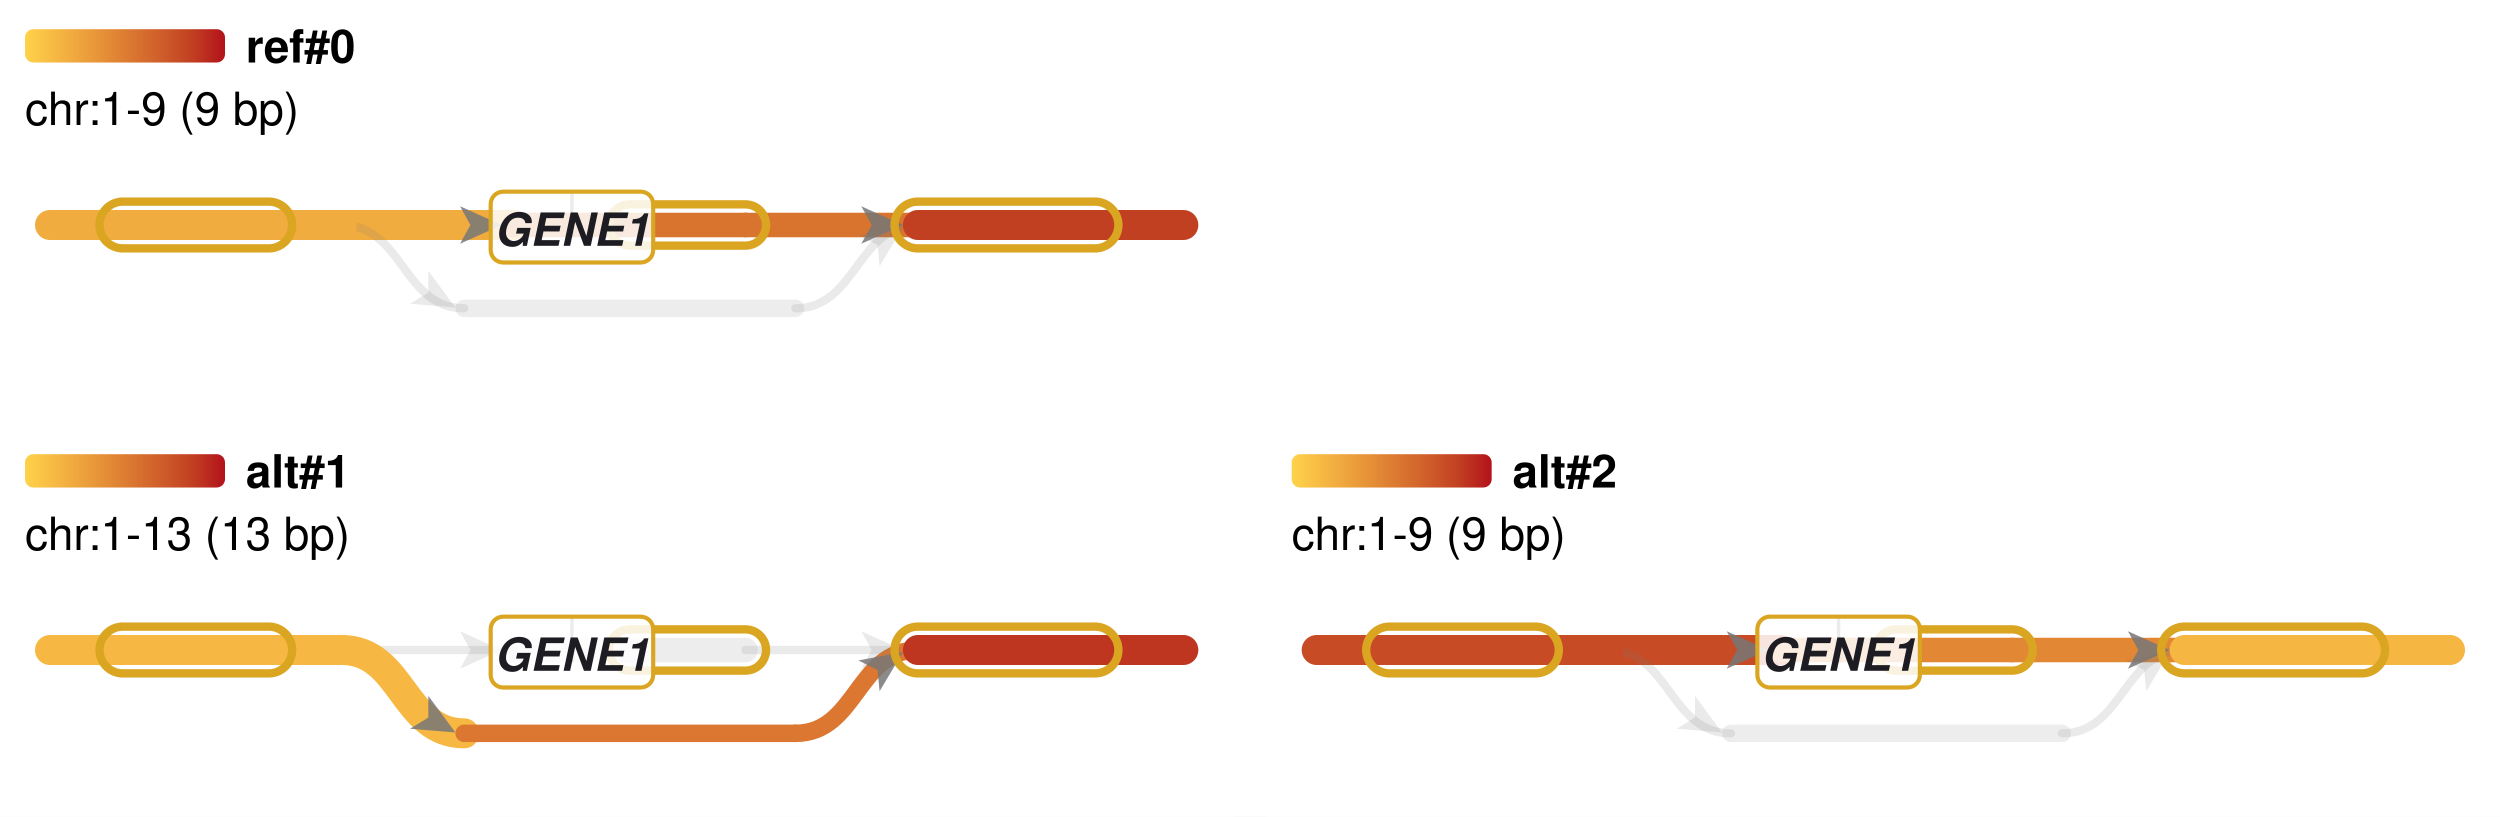
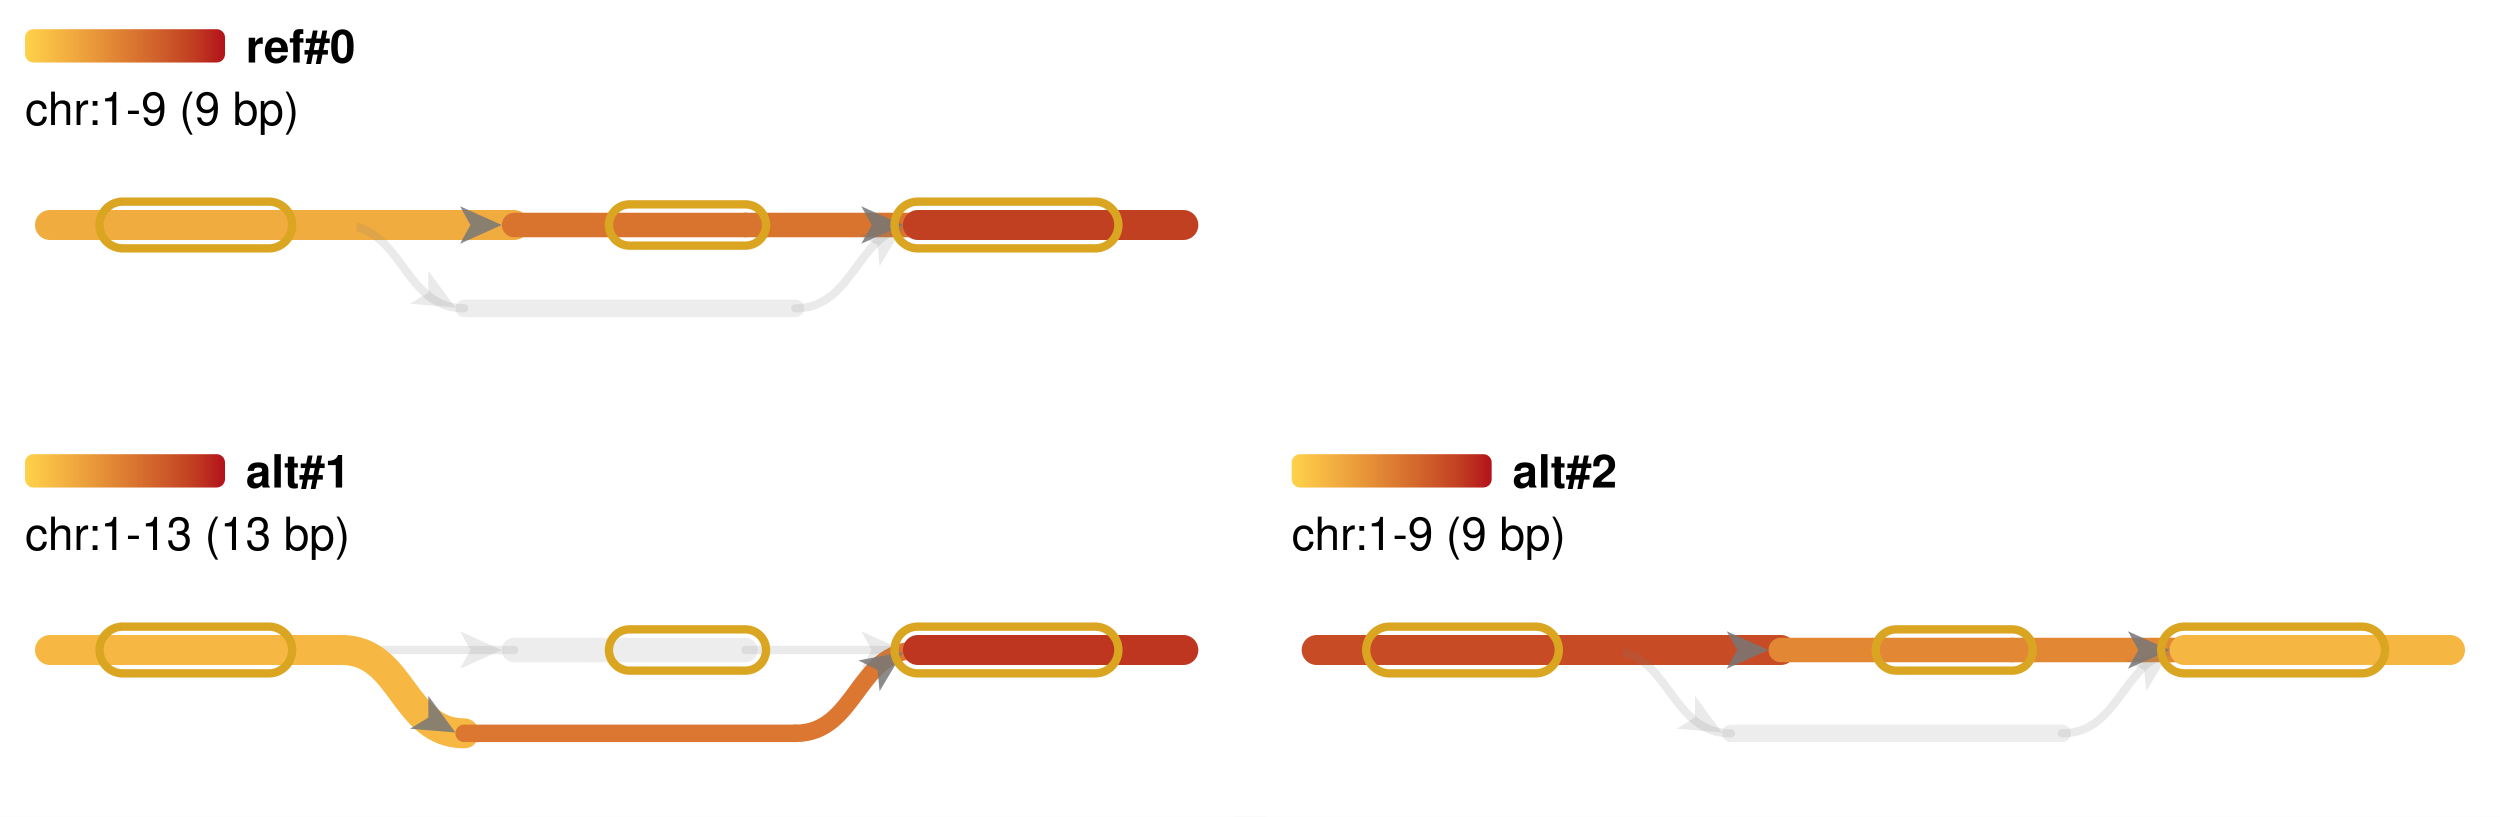
<svg xmlns="http://www.w3.org/2000/svg" width="600" height="196" viewBox="0 0 600 196">
  <rect width="600" height="196" fill="#fff" />
  <linearGradient id="key0">
    <stop offset="0" stop-color="rgb(255, 210, 74)" />
    <stop offset="0.167" stop-color="rgb(245, 182, 66)" />
    <stop offset="0.333" stop-color="rgb(234, 154, 58)" />
    <stop offset="0.5" stop-color="rgb(221, 125, 50)" />
    <stop offset="0.667" stop-color="rgb(208, 96, 42)" />
    <stop offset="0.833" stop-color="rgb(194, 64, 34)" />
    <stop offset="1" stop-color="rgb(179, 18, 27)" />
  </linearGradient>
  <g transform="translate(6 2)" font-family="Helvetica, Arial, sans-serif" font-size="11">
    <rect y="5" width="48" height="8" rx="2" fill="url(#key0)" />
    <text x="53" y="13">
      <tspan font-weight="bold">ref#0</tspan>
    </text>
    <text y="28">chr:1-9 (9 bp)</text>
  </g>
  <svg x="0" y="34" width="296" height="60">
    <rect x="0" y="0" width="296" height="60" fill="rgb(255,255,255)" />
    <path d="M82 20C102.7 20 102.7 20 123.4 20" fill="none" stroke="rgb(241,172,63)" stroke-width="7.2" stroke-linecap="round" stroke-linejoin="round" />
    <path d="M178.9 20C199.6 20 199.6 20 220.3 20" fill="none" stroke="rgb(217,116,47)" stroke-width="5.9" stroke-linecap="round" stroke-linejoin="round" />
    <path d="M82 20C96.7 20 96.7 40 111.4 40M190.9 40C205.6 40 205.6 20 220.3 20" fill="none" stroke="rgb(119,119,119)" stroke-opacity="0.153" stroke-width="2" stroke-linecap="round" stroke-linejoin="round" />
    <path d="M12 20L82 20" fill="none" stroke="rgb(241,172,63)" stroke-width="7.2" stroke-linecap="round" stroke-linejoin="round" />
    <path d="M220.3 20L284 20" fill="none" stroke="rgb(194,64,34)" stroke-width="7.2" stroke-linecap="round" stroke-linejoin="round" />
    <path d="M123.4 20L178.9 20" fill="none" stroke="rgb(217,116,47)" stroke-width="5.9" stroke-linecap="round" stroke-linejoin="round" />
    <path d="M111.4 40L190.9 40" fill="none" stroke="rgb(160,160,160)" stroke-opacity="0.18" stroke-width="4.2" stroke-linecap="round" stroke-linejoin="round" />
    <path d="M120.4 20L110.4 24.5L112.9 20L110.4 15.5ZM216.7 20L206.7 24.5L209.2 20L206.7 15.5Z" fill="rgb(119,119,119)" fill-opacity="0.851" />
    <path d="M109.3 39.8L98.4 38.9L102.8 36.2L102.8 31ZM216.7 20.5L211.1 29.9L210.6 24.8L206 22.5Z" fill="rgb(119,119,119)" fill-opacity="0.153" />
    <g>
      <mask id="exons0" maskUnits="userSpaceOnUse" x="0" y="0" width="296" height="60">
        <g>
          <path d="M29.5,20L64.5,20" fill="none" stroke="#fff" stroke-width="13.229" stroke-linecap="round" stroke-linejoin="round" />
          <path d="M151.1,20L178.9,20" fill="none" stroke="#fff" stroke-width="11.902" stroke-linecap="round" stroke-linejoin="round" />
          <path d="M220.3,20L262.8,20" fill="none" stroke="#fff" stroke-width="13.229" stroke-linecap="round" stroke-linejoin="round" />
          <path d="M29.5,20L64.5,20" fill="none" stroke="#000" stroke-width="9.229" stroke-linecap="round" stroke-linejoin="round" />
          <path d="M151.1,20L178.9,20" fill="none" stroke="#000" stroke-width="7.902" stroke-linecap="round" stroke-linejoin="round" />
          <path d="M220.3,20L262.8,20" fill="none" stroke="#000" stroke-width="9.229" stroke-linecap="round" stroke-linejoin="round" />
        </g>
      </mask>
      <rect width="296" height="60" fill="#daa520" mask="url(#exons0)" />
    </g>
-     <line x1="137.265" x2="137.265" y1="12" y2="23" stroke="#1c1c22" stroke-width="0.8" stroke-opacity="0.6" />
-     <rect x="117.765" y="12" width="39" height="17" rx="3" fill="#fff" fill-opacity="0.85" stroke="#daa520" />
-     <text x="137.265" y="25" font-family="Helvetica, Arial, sans-serif" font-size="11" fill="#1c1c22" text-anchor="middle">
-       <tspan font-style="italic" font-weight="600">GENE1</tspan>
-     </text>
  </svg>
  <linearGradient id="key1">
    <stop offset="0" stop-color="rgb(255, 210, 74)" />
    <stop offset="0.167" stop-color="rgb(245, 182, 66)" />
    <stop offset="0.333" stop-color="rgb(234, 154, 58)" />
    <stop offset="0.5" stop-color="rgb(221, 125, 50)" />
    <stop offset="0.667" stop-color="rgb(208, 96, 42)" />
    <stop offset="0.833" stop-color="rgb(194, 64, 34)" />
    <stop offset="1" stop-color="rgb(179, 18, 27)" />
  </linearGradient>
  <g transform="translate(6 104)" font-family="Helvetica, Arial, sans-serif" font-size="11">
    <rect y="5" width="48" height="8" rx="2" fill="url(#key1)" />
    <text x="53" y="13">
      <tspan font-weight="bold">alt#1</tspan>
    </text>
    <text y="28">chr:1-13 (13 bp)</text>
  </g>
  <svg x="0" y="136" width="296" height="60">
    <rect x="0" y="0" width="296" height="60" fill="rgb(255,255,255)" />
    <path d="M82 20C102.7 20 102.7 20 123.4 20M178.9 20C199.6 20 199.6 20 220.3 20" fill="none" stroke="rgb(119,119,119)" stroke-opacity="0.153" stroke-width="2" stroke-linecap="round" stroke-linejoin="round" />
    <path d="M82 20C96.7 20 96.7 40 111.4 40" fill="none" stroke="rgb(246,184,66)" stroke-width="7.2" stroke-linecap="round" stroke-linejoin="round" />
    <path d="M190.9 40C205.6 40 205.6 20 220.3 20" fill="none" stroke="rgb(219,119,48)" stroke-width="4.2" stroke-linecap="round" stroke-linejoin="round" />
    <path d="M12 20L82 20" fill="none" stroke="rgb(246,184,66)" stroke-width="7.2" stroke-linecap="round" stroke-linejoin="round" />
    <path d="M220.3 20L284 20" fill="none" stroke="rgb(190,53,32)" stroke-width="7.2" stroke-linecap="round" stroke-linejoin="round" />
    <path d="M123.4 20L178.9 20" fill="none" stroke="rgb(160,160,160)" stroke-opacity="0.18" stroke-width="5.9" stroke-linecap="round" stroke-linejoin="round" />
    <path d="M111.4 40L190.9 40" fill="none" stroke="rgb(219,119,48)" stroke-width="4.2" stroke-linecap="round" stroke-linejoin="round" />
    <path d="M120.4 20L110.4 24.5L112.9 20L110.4 15.5ZM216.7 20L206.7 24.5L209.2 20L206.7 15.5Z" fill="rgb(119,119,119)" fill-opacity="0.153" />
    <path d="M109.3 39.8L98.4 38.9L102.8 36.2L102.8 31ZM216.7 20.5L211.1 29.9L210.6 24.8L206 22.5Z" fill="rgb(119,119,119)" fill-opacity="0.851" />
    <g>
      <mask id="exons1" maskUnits="userSpaceOnUse" x="0" y="0" width="296" height="60">
        <g>
          <path d="M29.5,20L64.5,20" fill="none" stroke="#fff" stroke-width="13.229" stroke-linecap="round" stroke-linejoin="round" />
          <path d="M151.1,20L178.9,20" fill="none" stroke="#fff" stroke-width="11.902" stroke-linecap="round" stroke-linejoin="round" />
          <path d="M220.3,20L262.8,20" fill="none" stroke="#fff" stroke-width="13.229" stroke-linecap="round" stroke-linejoin="round" />
          <path d="M29.5,20L64.5,20" fill="none" stroke="#000" stroke-width="9.229" stroke-linecap="round" stroke-linejoin="round" />
          <path d="M151.1,20L178.9,20" fill="none" stroke="#000" stroke-width="7.902" stroke-linecap="round" stroke-linejoin="round" />
          <path d="M220.3,20L262.8,20" fill="none" stroke="#000" stroke-width="9.229" stroke-linecap="round" stroke-linejoin="round" />
        </g>
      </mask>
      <rect width="296" height="60" fill="#daa520" mask="url(#exons1)" />
    </g>
-     <line x1="137.265" x2="137.265" y1="12" y2="23" stroke="#1c1c22" stroke-width="0.8" stroke-opacity="0.6" />
-     <rect x="117.765" y="12" width="39" height="17" rx="3" fill="#fff" fill-opacity="0.85" stroke="#daa520" />
-     <text x="137.265" y="25" font-family="Helvetica, Arial, sans-serif" font-size="11" fill="#1c1c22" text-anchor="middle">
-       <tspan font-style="italic" font-weight="600">GENE1</tspan>
-     </text>
  </svg>
  <linearGradient id="key2">
    <stop offset="0" stop-color="rgb(255, 210, 74)" />
    <stop offset="0.167" stop-color="rgb(245, 182, 66)" />
    <stop offset="0.333" stop-color="rgb(234, 154, 58)" />
    <stop offset="0.5" stop-color="rgb(221, 125, 50)" />
    <stop offset="0.667" stop-color="rgb(208, 96, 42)" />
    <stop offset="0.833" stop-color="rgb(194, 64, 34)" />
    <stop offset="1" stop-color="rgb(179, 18, 27)" />
  </linearGradient>
  <g transform="translate(310 104)" font-family="Helvetica, Arial, sans-serif" font-size="11">
    <rect y="5" width="48" height="8" rx="2" fill="url(#key2)" />
    <text x="53" y="13">
      <tspan font-weight="bold">alt#2</tspan>
    </text>
    <text y="28">chr:1-9 (9 bp)</text>
  </g>
  <svg x="304" y="136" width="296" height="60">
    <rect x="0" y="0" width="296" height="60" fill="rgb(255,255,255)" />
    <path d="M82 20C102.7 20 102.7 20 123.4 20" fill="none" stroke="rgb(199,75,37)" stroke-width="7.2" stroke-linecap="round" stroke-linejoin="round" />
    <path d="M178.9 20C199.6 20 199.6 20 220.3 20" fill="none" stroke="rgb(226,135,52)" stroke-width="5.9" stroke-linecap="round" stroke-linejoin="round" />
    <path d="M82 20C96.7 20 96.7 40 111.4 40M190.9 40C205.6 40 205.6 20 220.3 20" fill="none" stroke="rgb(119,119,119)" stroke-opacity="0.153" stroke-width="2" stroke-linecap="round" stroke-linejoin="round" />
    <path d="M12 20L82 20" fill="none" stroke="rgb(199,75,37)" stroke-width="7.2" stroke-linecap="round" stroke-linejoin="round" />
    <path d="M220.3 20L284 20" fill="none" stroke="rgb(245,182,66)" stroke-width="7.2" stroke-linecap="round" stroke-linejoin="round" />
    <path d="M123.4 20L178.9 20" fill="none" stroke="rgb(226,135,52)" stroke-width="5.9" stroke-linecap="round" stroke-linejoin="round" />
    <path d="M111.4 40L190.9 40" fill="none" stroke="rgb(160,160,160)" stroke-opacity="0.18" stroke-width="4.2" stroke-linecap="round" stroke-linejoin="round" />
    <path d="M120.4 20L110.4 24.5L112.9 20L110.4 15.5ZM216.7 20L206.7 24.5L209.2 20L206.7 15.5Z" fill="rgb(119,119,119)" fill-opacity="0.851" />
    <path d="M109.3 39.8L98.4 38.9L102.8 36.2L102.8 31ZM216.7 20.5L211.1 29.9L210.6 24.8L206 22.5Z" fill="rgb(119,119,119)" fill-opacity="0.153" />
    <g>
      <mask id="exons2" maskUnits="userSpaceOnUse" x="0" y="0" width="296" height="60">
        <g>
          <path d="M29.5,20L64.5,20" fill="none" stroke="#fff" stroke-width="13.229" stroke-linecap="round" stroke-linejoin="round" />
          <path d="M151.1,20L178.9,20" fill="none" stroke="#fff" stroke-width="11.902" stroke-linecap="round" stroke-linejoin="round" />
          <path d="M220.3,20L262.8,20" fill="none" stroke="#fff" stroke-width="13.229" stroke-linecap="round" stroke-linejoin="round" />
          <path d="M29.5,20L64.5,20" fill="none" stroke="#000" stroke-width="9.229" stroke-linecap="round" stroke-linejoin="round" />
          <path d="M151.1,20L178.9,20" fill="none" stroke="#000" stroke-width="7.902" stroke-linecap="round" stroke-linejoin="round" />
          <path d="M220.3,20L262.8,20" fill="none" stroke="#000" stroke-width="9.229" stroke-linecap="round" stroke-linejoin="round" />
        </g>
      </mask>
      <rect width="296" height="60" fill="#daa520" mask="url(#exons2)" />
    </g>
-     <line x1="137.265" x2="137.265" y1="12" y2="23" stroke="#1c1c22" stroke-width="0.8" stroke-opacity="0.6" />
-     <rect x="117.765" y="12" width="39" height="17" rx="3" fill="#fff" fill-opacity="0.85" stroke="#daa520" />
-     <text x="137.265" y="25" font-family="Helvetica, Arial, sans-serif" font-size="11" fill="#1c1c22" text-anchor="middle">
-       <tspan font-style="italic" font-weight="600">GENE1</tspan>
-     </text>
  </svg>
</svg>
